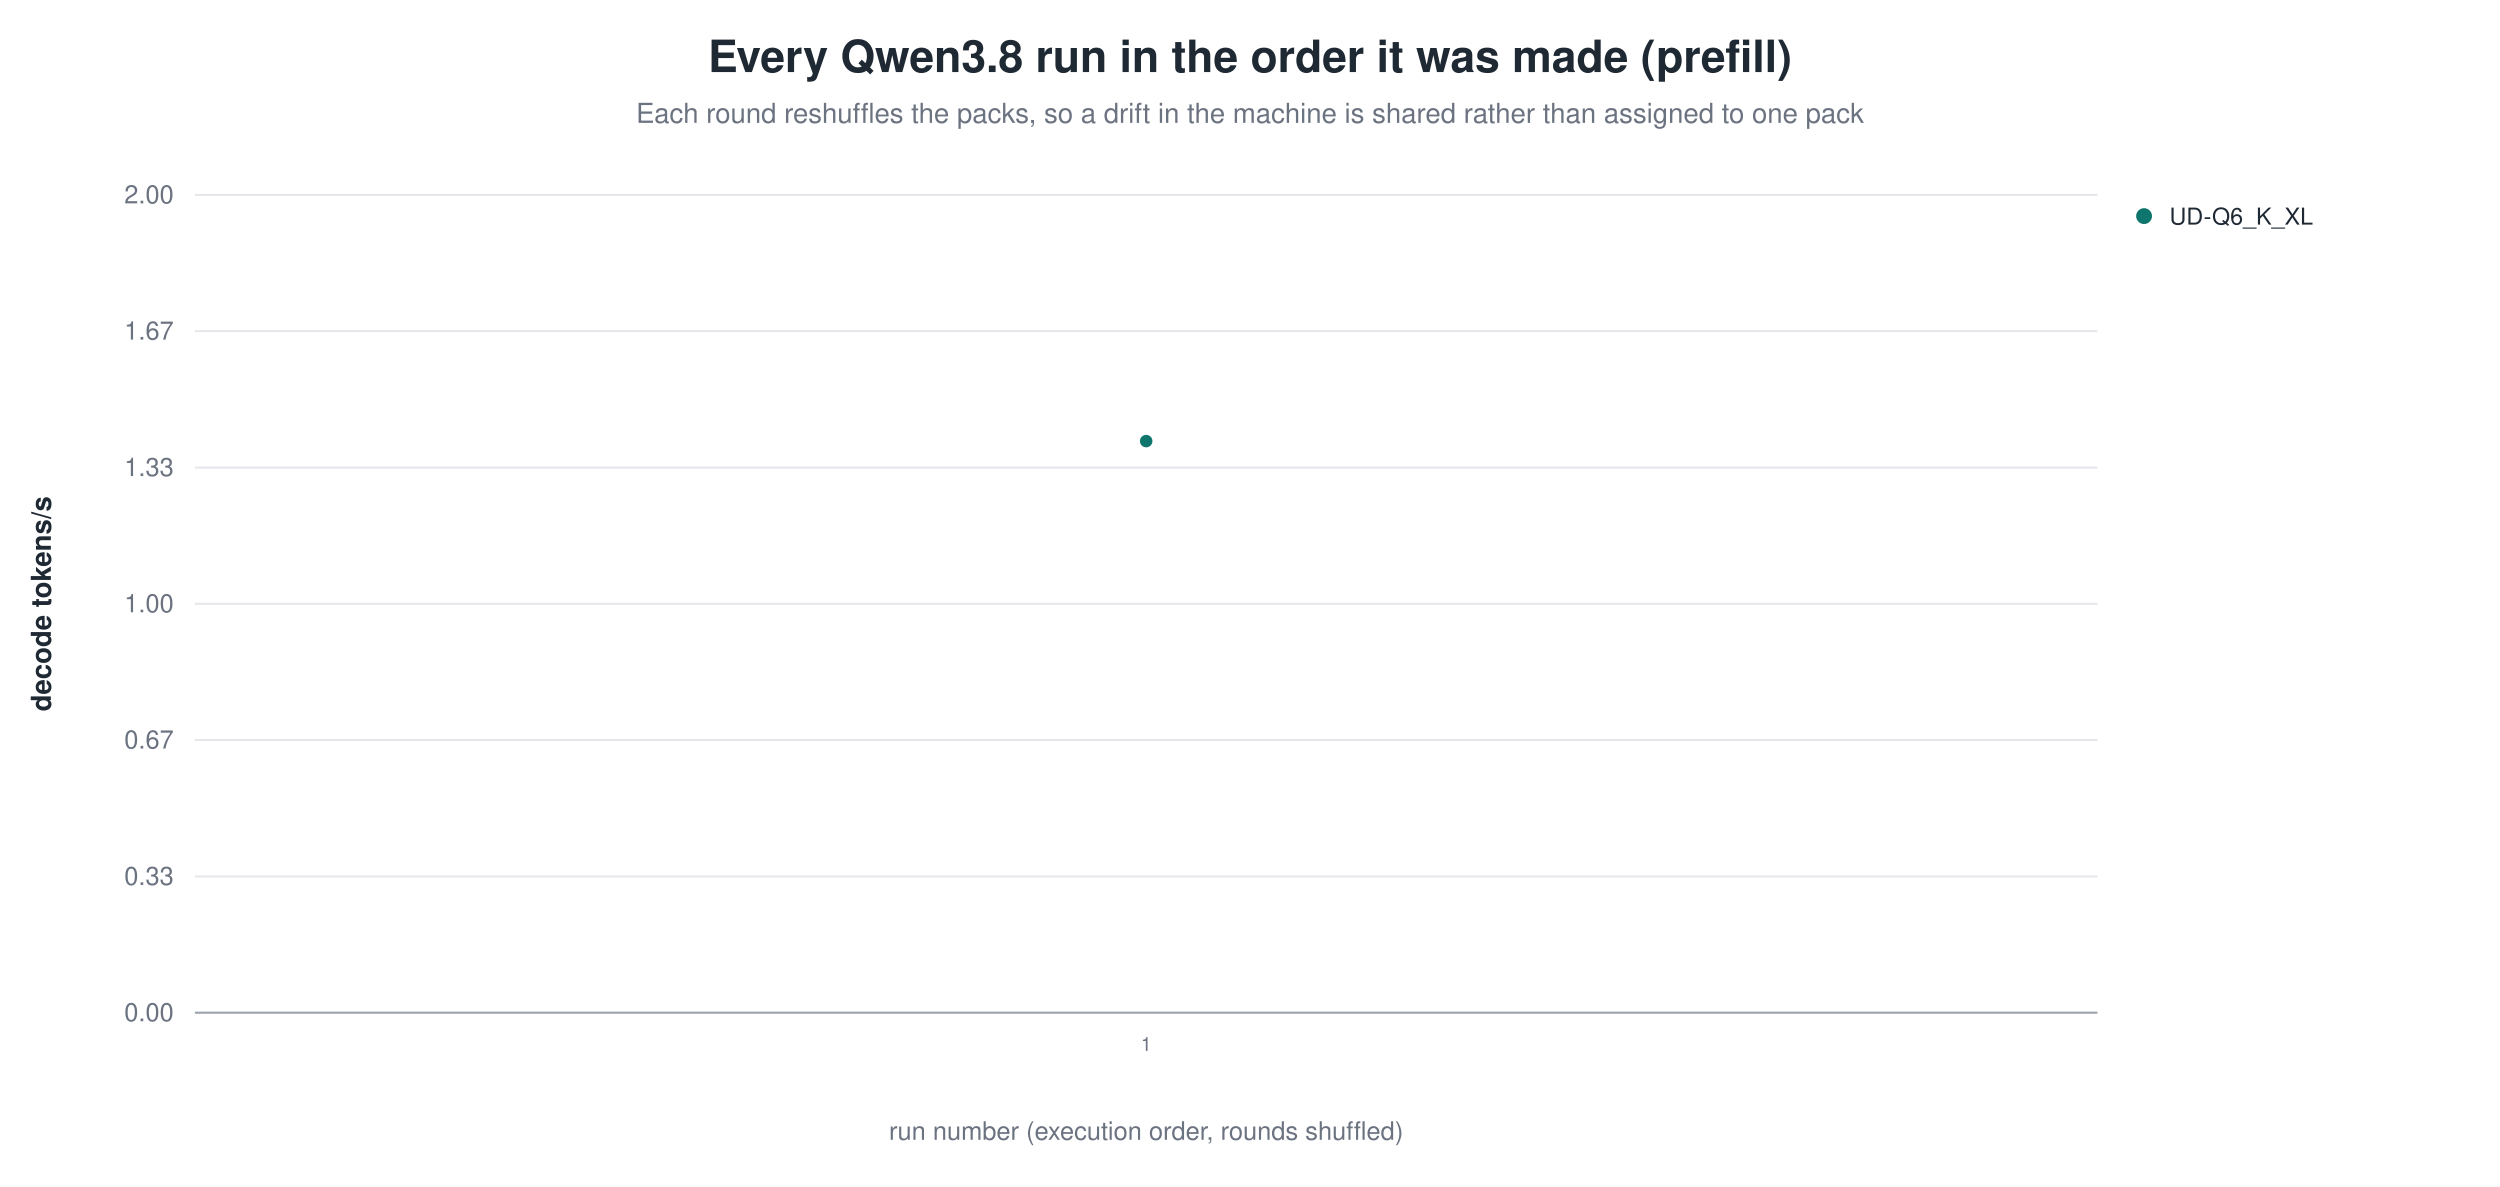
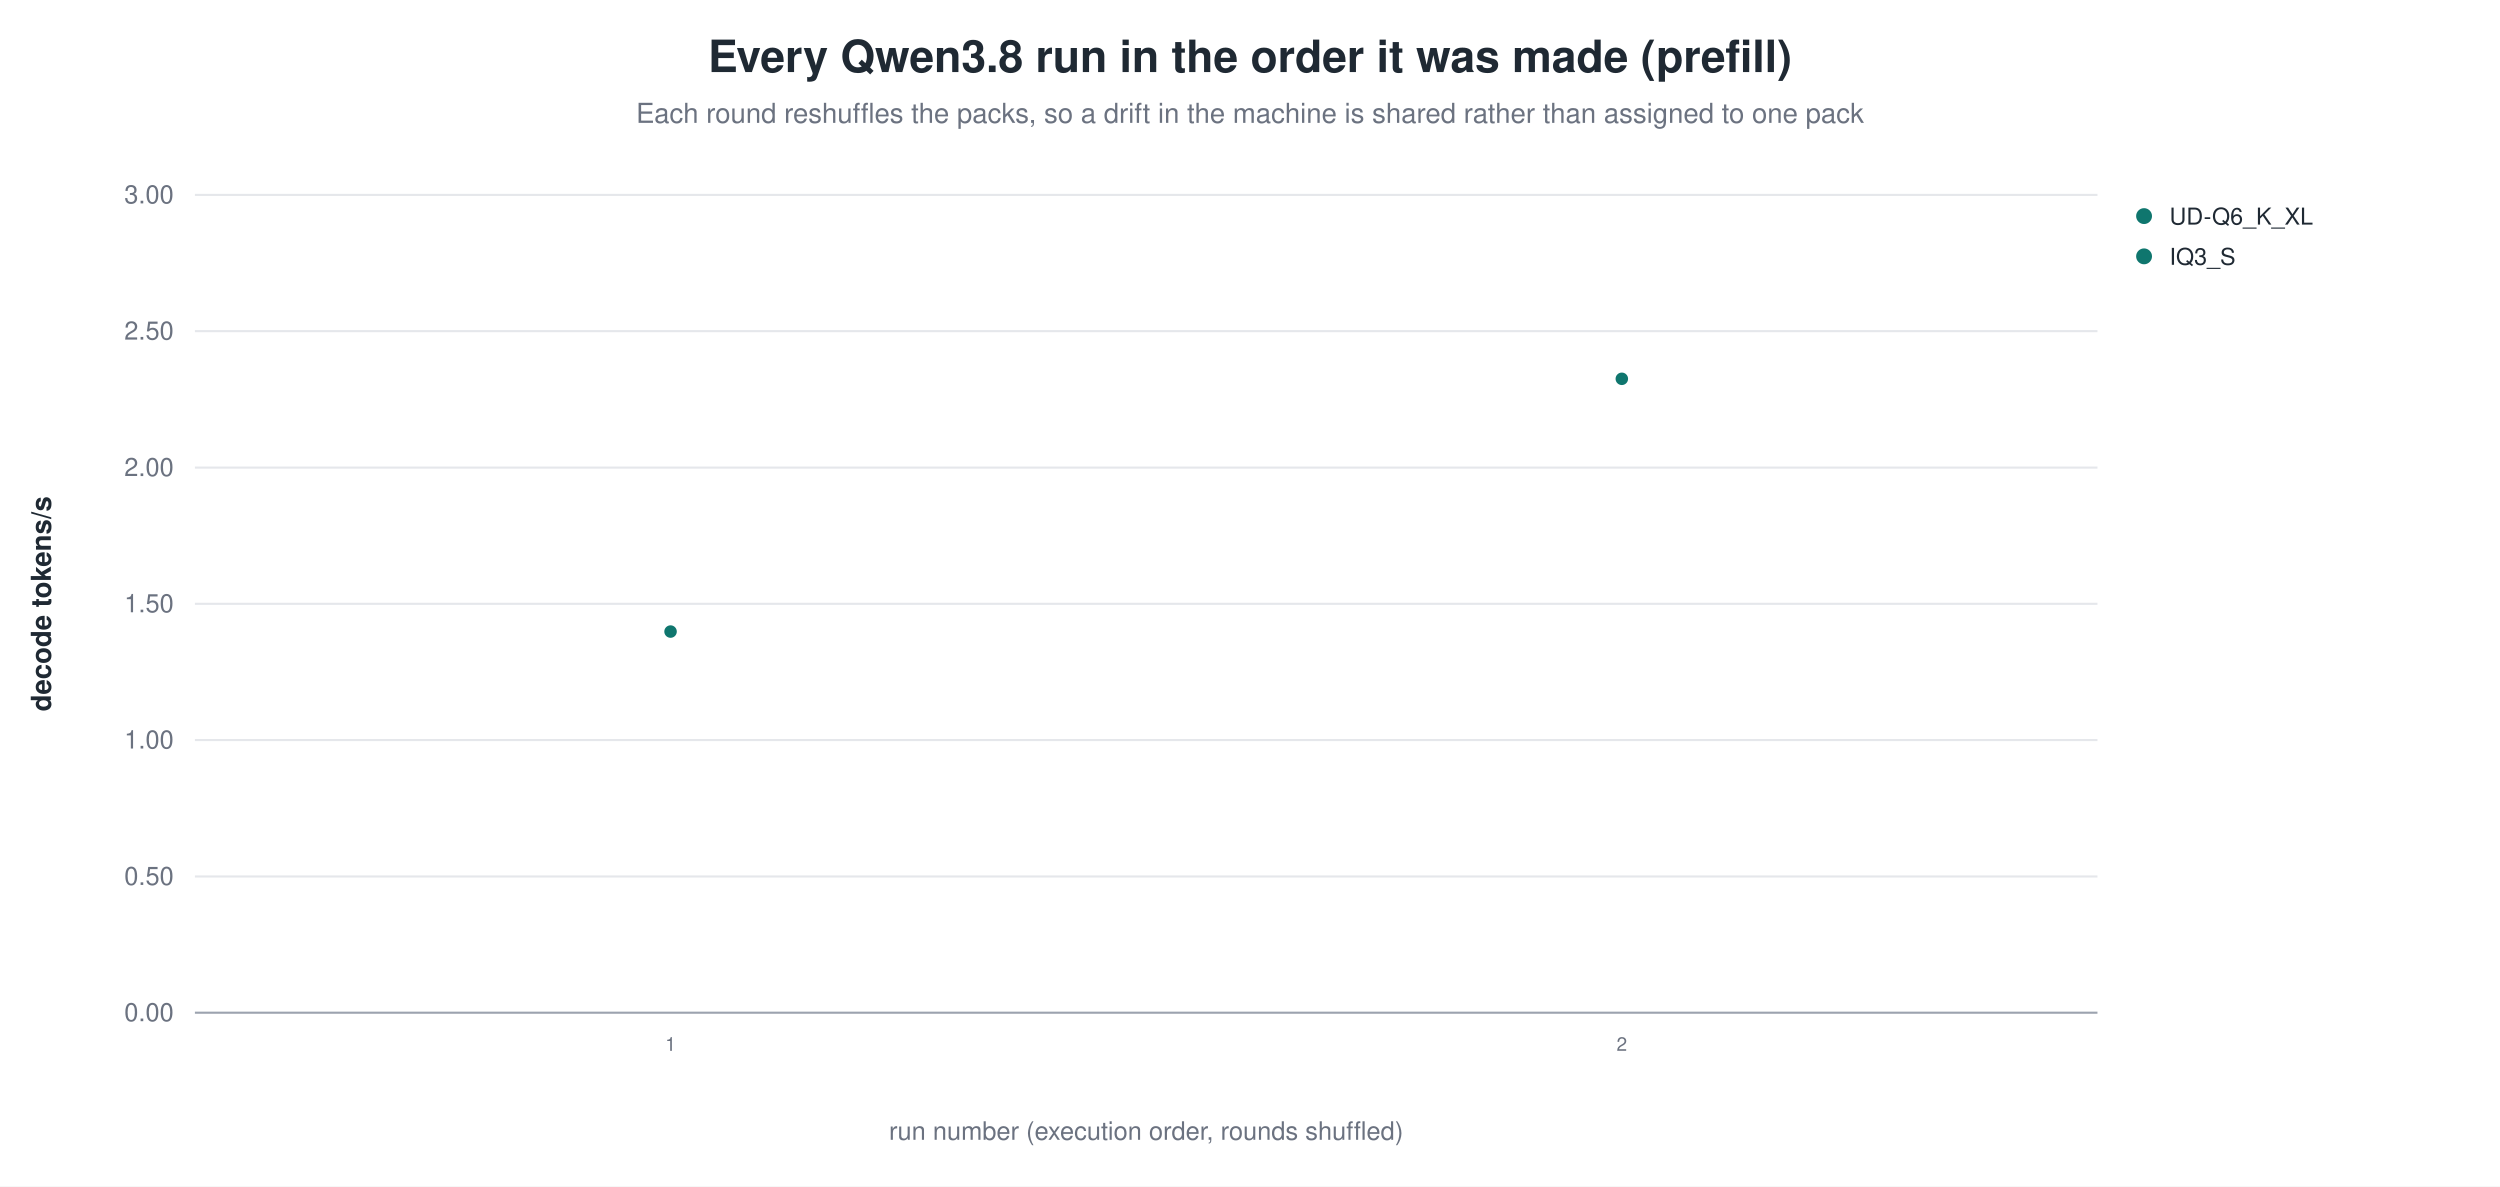
<svg xmlns="http://www.w3.org/2000/svg" width="1180" height="560" viewBox="0 0 1180 560" role="img" aria-label="Every Qwen3.8 run in the order it was made (prefill)">
  <rect width="1180" height="560" fill="white" />
  <text x="590.0" y="34" text-anchor="middle" font-family="Helvetica, Arial, sans-serif" font-size="21" font-weight="600" fill="#1f2933">Every Qwen3.8 run in the order it was made (prefill)</text>
  <text x="590.0" y="58" text-anchor="middle" font-family="Helvetica, Arial, sans-serif" font-size="13" fill="#6b7280">Each round reshuffles the packs, so a drift in the machine is shared rather than assigned to one pack</text>
  <line x1="92.0" y1="478.0" x2="990.0" y2="478.0" stroke="#9ca3af" stroke-width="1.0" />
  <text x="82.0" y="482.0" text-anchor="end" font-family="Helvetica, Arial, sans-serif" font-size="12" fill="#6b7280" font-weight="400">0.00</text>
  <line x1="92.0" y1="413.7" x2="990.0" y2="413.7" stroke="#e5e7eb" stroke-width="1.0" />
-   <text x="82.0" y="417.7" text-anchor="end" font-family="Helvetica, Arial, sans-serif" font-size="12" fill="#6b7280" font-weight="400">0.33</text>
+   <text x="82.0" y="417.7" text-anchor="end" font-family="Helvetica, Arial, sans-serif" font-size="12" fill="#6b7280" font-weight="400">0.50</text>
  <line x1="92.0" y1="349.3" x2="990.0" y2="349.3" stroke="#e5e7eb" stroke-width="1.0" />
-   <text x="82.0" y="353.3" text-anchor="end" font-family="Helvetica, Arial, sans-serif" font-size="12" fill="#6b7280" font-weight="400">0.67</text>
+   <text x="82.0" y="353.3" text-anchor="end" font-family="Helvetica, Arial, sans-serif" font-size="12" fill="#6b7280" font-weight="400">1.00</text>
  <line x1="92.0" y1="285.0" x2="990.0" y2="285.0" stroke="#e5e7eb" stroke-width="1.0" />
-   <text x="82.0" y="289.0" text-anchor="end" font-family="Helvetica, Arial, sans-serif" font-size="12" fill="#6b7280" font-weight="400">1.00</text>
+   <text x="82.0" y="289.0" text-anchor="end" font-family="Helvetica, Arial, sans-serif" font-size="12" fill="#6b7280" font-weight="400">1.50</text>
  <line x1="92.0" y1="220.7" x2="990.0" y2="220.7" stroke="#e5e7eb" stroke-width="1.0" />
-   <text x="82.0" y="224.7" text-anchor="end" font-family="Helvetica, Arial, sans-serif" font-size="12" fill="#6b7280" font-weight="400">1.33</text>
+   <text x="82.0" y="224.7" text-anchor="end" font-family="Helvetica, Arial, sans-serif" font-size="12" fill="#6b7280" font-weight="400">2.00</text>
  <line x1="92.0" y1="156.3" x2="990.0" y2="156.3" stroke="#e5e7eb" stroke-width="1.0" />
-   <text x="82.0" y="160.3" text-anchor="end" font-family="Helvetica, Arial, sans-serif" font-size="12" fill="#6b7280" font-weight="400">1.67</text>
+   <text x="82.0" y="160.3" text-anchor="end" font-family="Helvetica, Arial, sans-serif" font-size="12" fill="#6b7280" font-weight="400">2.50</text>
  <line x1="92.0" y1="92.0" x2="990.0" y2="92.0" stroke="#e5e7eb" stroke-width="1.0" />
-   <text x="82.0" y="96.0" text-anchor="end" font-family="Helvetica, Arial, sans-serif" font-size="12" fill="#6b7280" font-weight="400">2.00</text>
+   <text x="82.0" y="96.0" text-anchor="end" font-family="Helvetica, Arial, sans-serif" font-size="12" fill="#6b7280" font-weight="400">3.00</text>
  <text x="24.0" y="285.0" text-anchor="middle" font-family="Helvetica, Arial, sans-serif" font-size="13" fill="#1f2933" font-weight="600" transform="rotate(-90.0 24.0 285.0)">decode tokens/s</text>
-   <circle cx="541.0" cy="208.2" r="3.4" fill="#0f766e" stroke="white" stroke-width="0.9" opacity="1.00" />
-   <text x="541.0" y="496.0" text-anchor="middle" font-family="Helvetica, Arial, sans-serif" font-size="9" fill="#6b7280" font-weight="400">1</text>
+   <circle cx="316.5" cy="298.1" r="3.4" fill="#0f766e" stroke="white" stroke-width="0.9" opacity="1.00" />
+   <text x="316.5" y="496.0" text-anchor="middle" font-family="Helvetica, Arial, sans-serif" font-size="9" fill="#6b7280" font-weight="400">1</text>
+   <circle cx="765.5" cy="178.8" r="3.4" fill="#0f766e" stroke="white" stroke-width="0.9" opacity="1.00" />
+   <text x="765.5" y="496.0" text-anchor="middle" font-family="Helvetica, Arial, sans-serif" font-size="9" fill="#6b7280" font-weight="400">2</text>
  <circle cx="1012.0" cy="102.0" r="4.2" fill="#0f766e" stroke="white" stroke-width="0.9" opacity="1.00" />
  <text x="1024.0" y="106.0" text-anchor="start" font-family="Helvetica, Arial, sans-serif" font-size="11" fill="#1f2933" font-weight="400">UD-Q6_K_XL</text>
+   <circle cx="1012.0" cy="121.0" r="4.2" fill="#0f766e" stroke="white" stroke-width="0.9" opacity="1.00" />
+   <text x="1024.0" y="125.0" text-anchor="start" font-family="Helvetica, Arial, sans-serif" font-size="11" fill="#1f2933" font-weight="400">IQ3_S</text>
  <text x="541.0" y="538.0" text-anchor="middle" font-family="Helvetica, Arial, sans-serif" font-size="12" fill="#6b7280" font-weight="400">run number (execution order, rounds shuffled)</text>
</svg>
